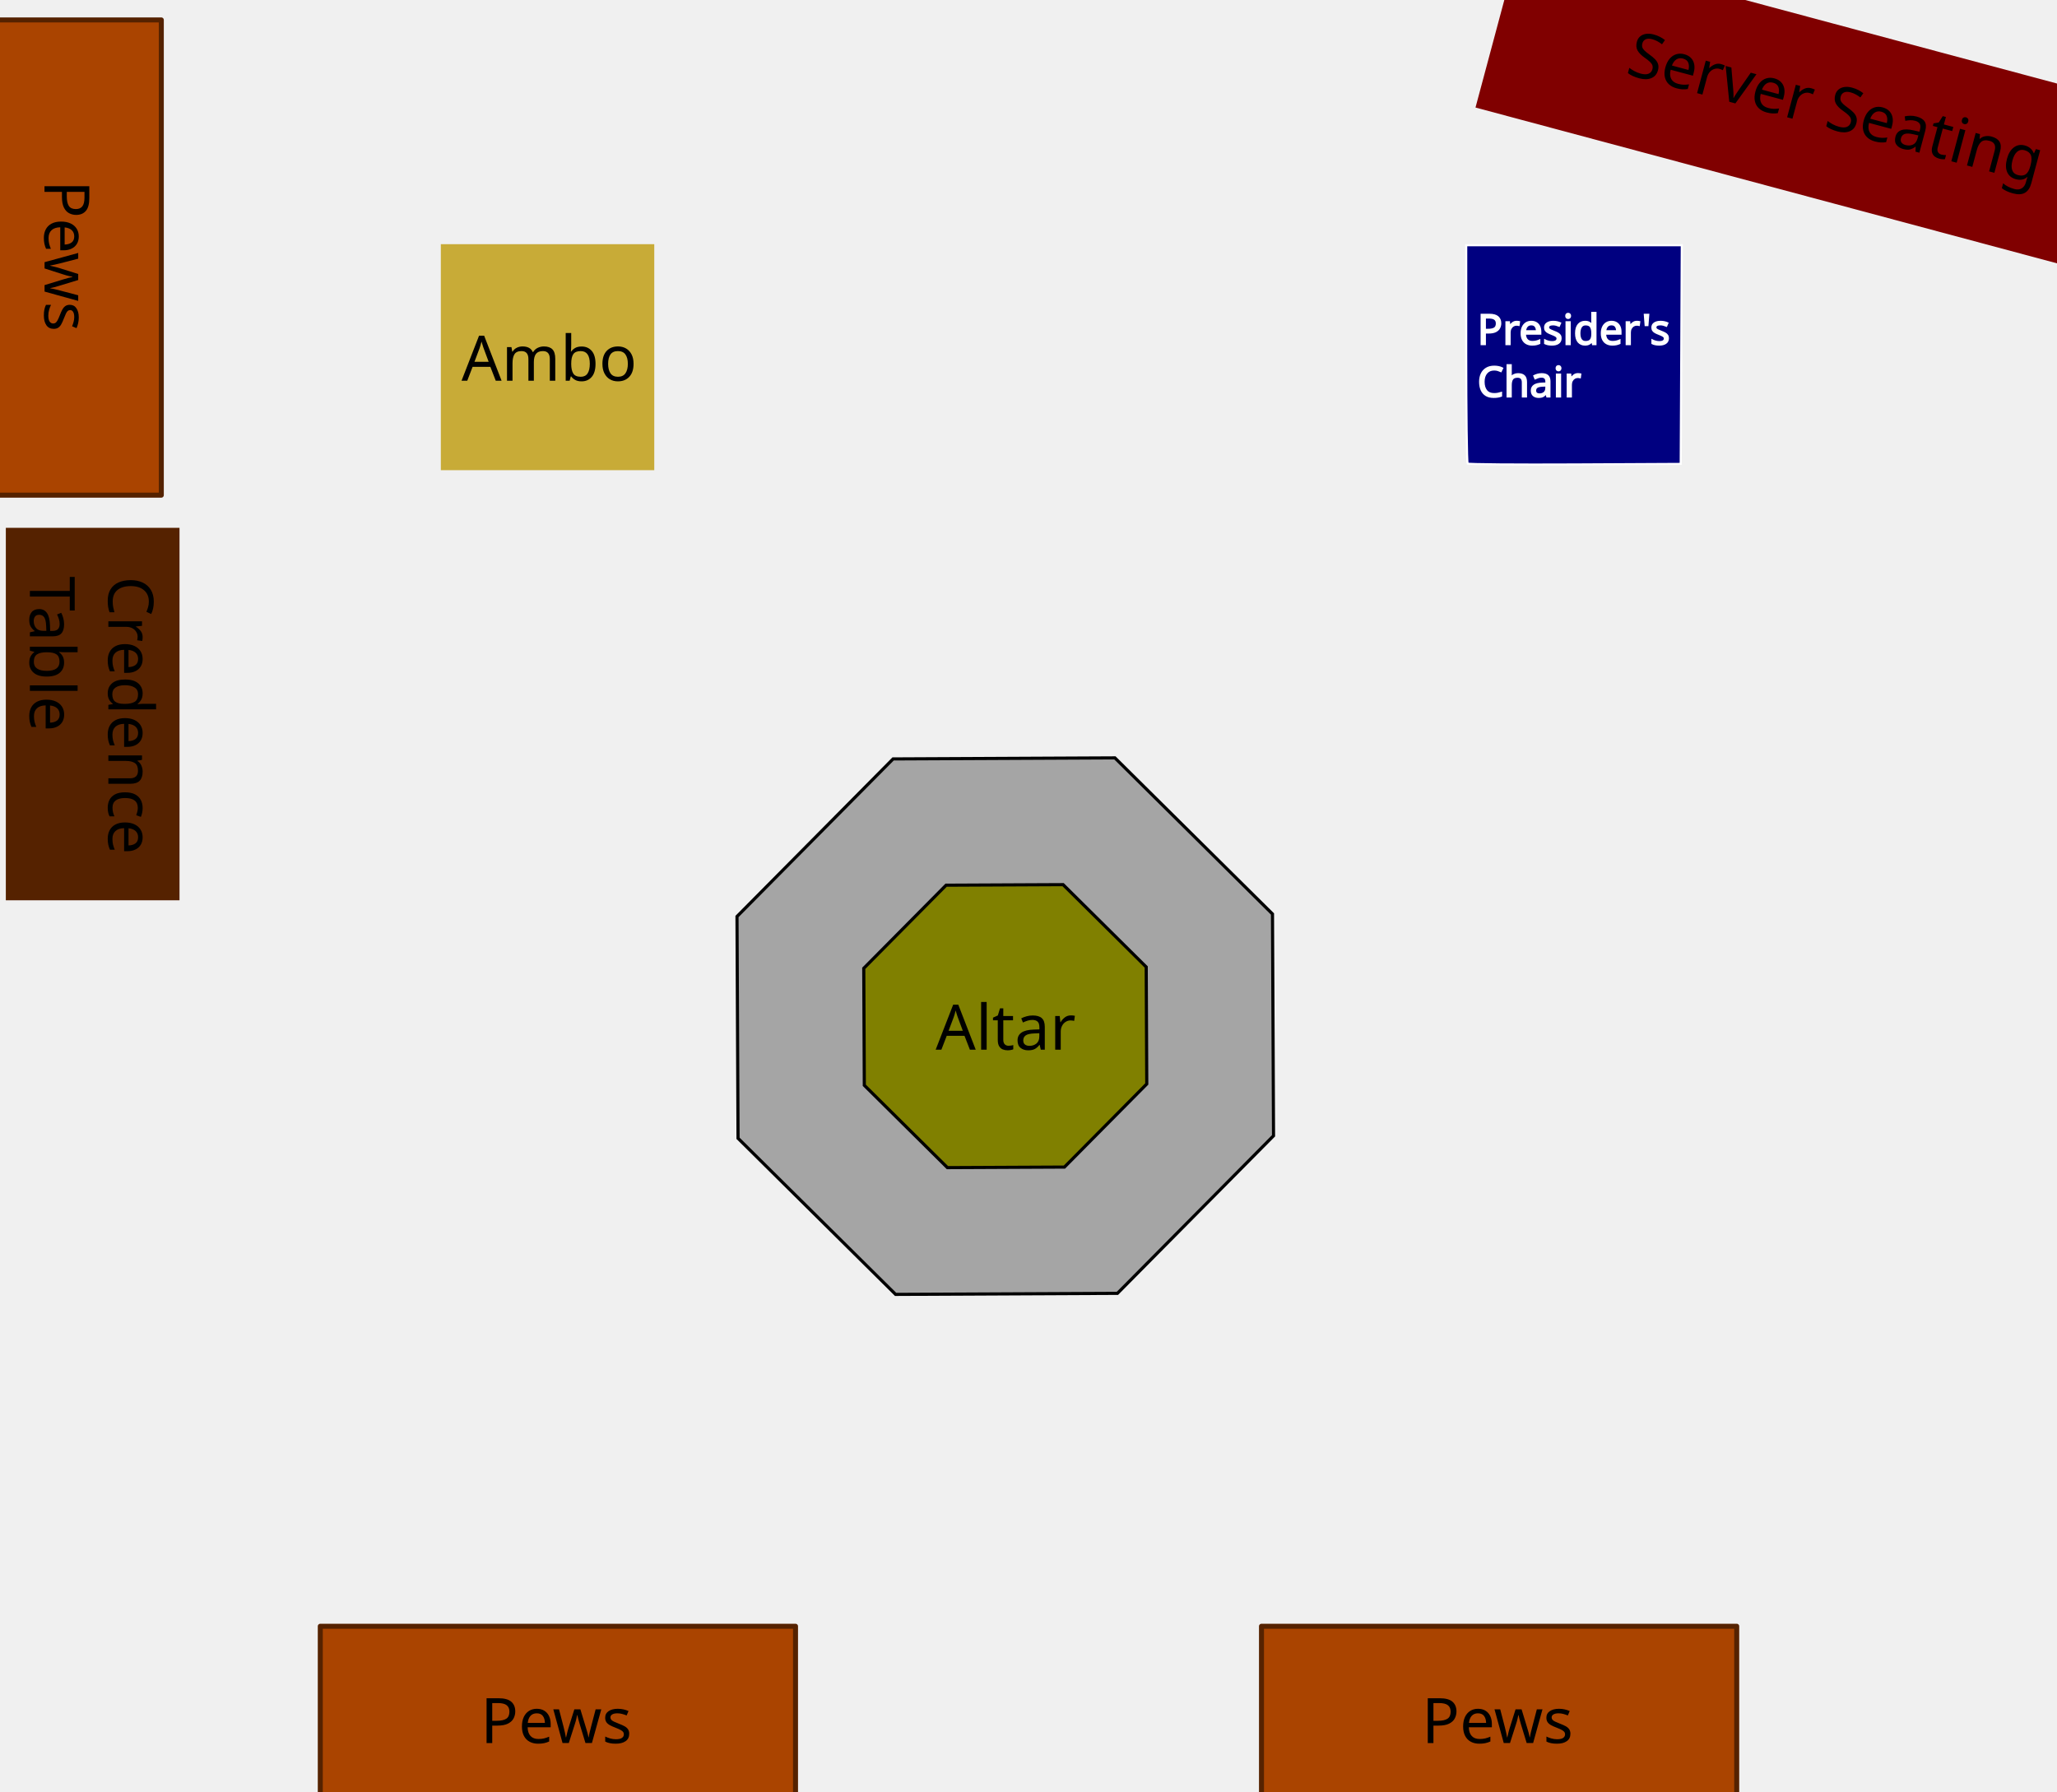
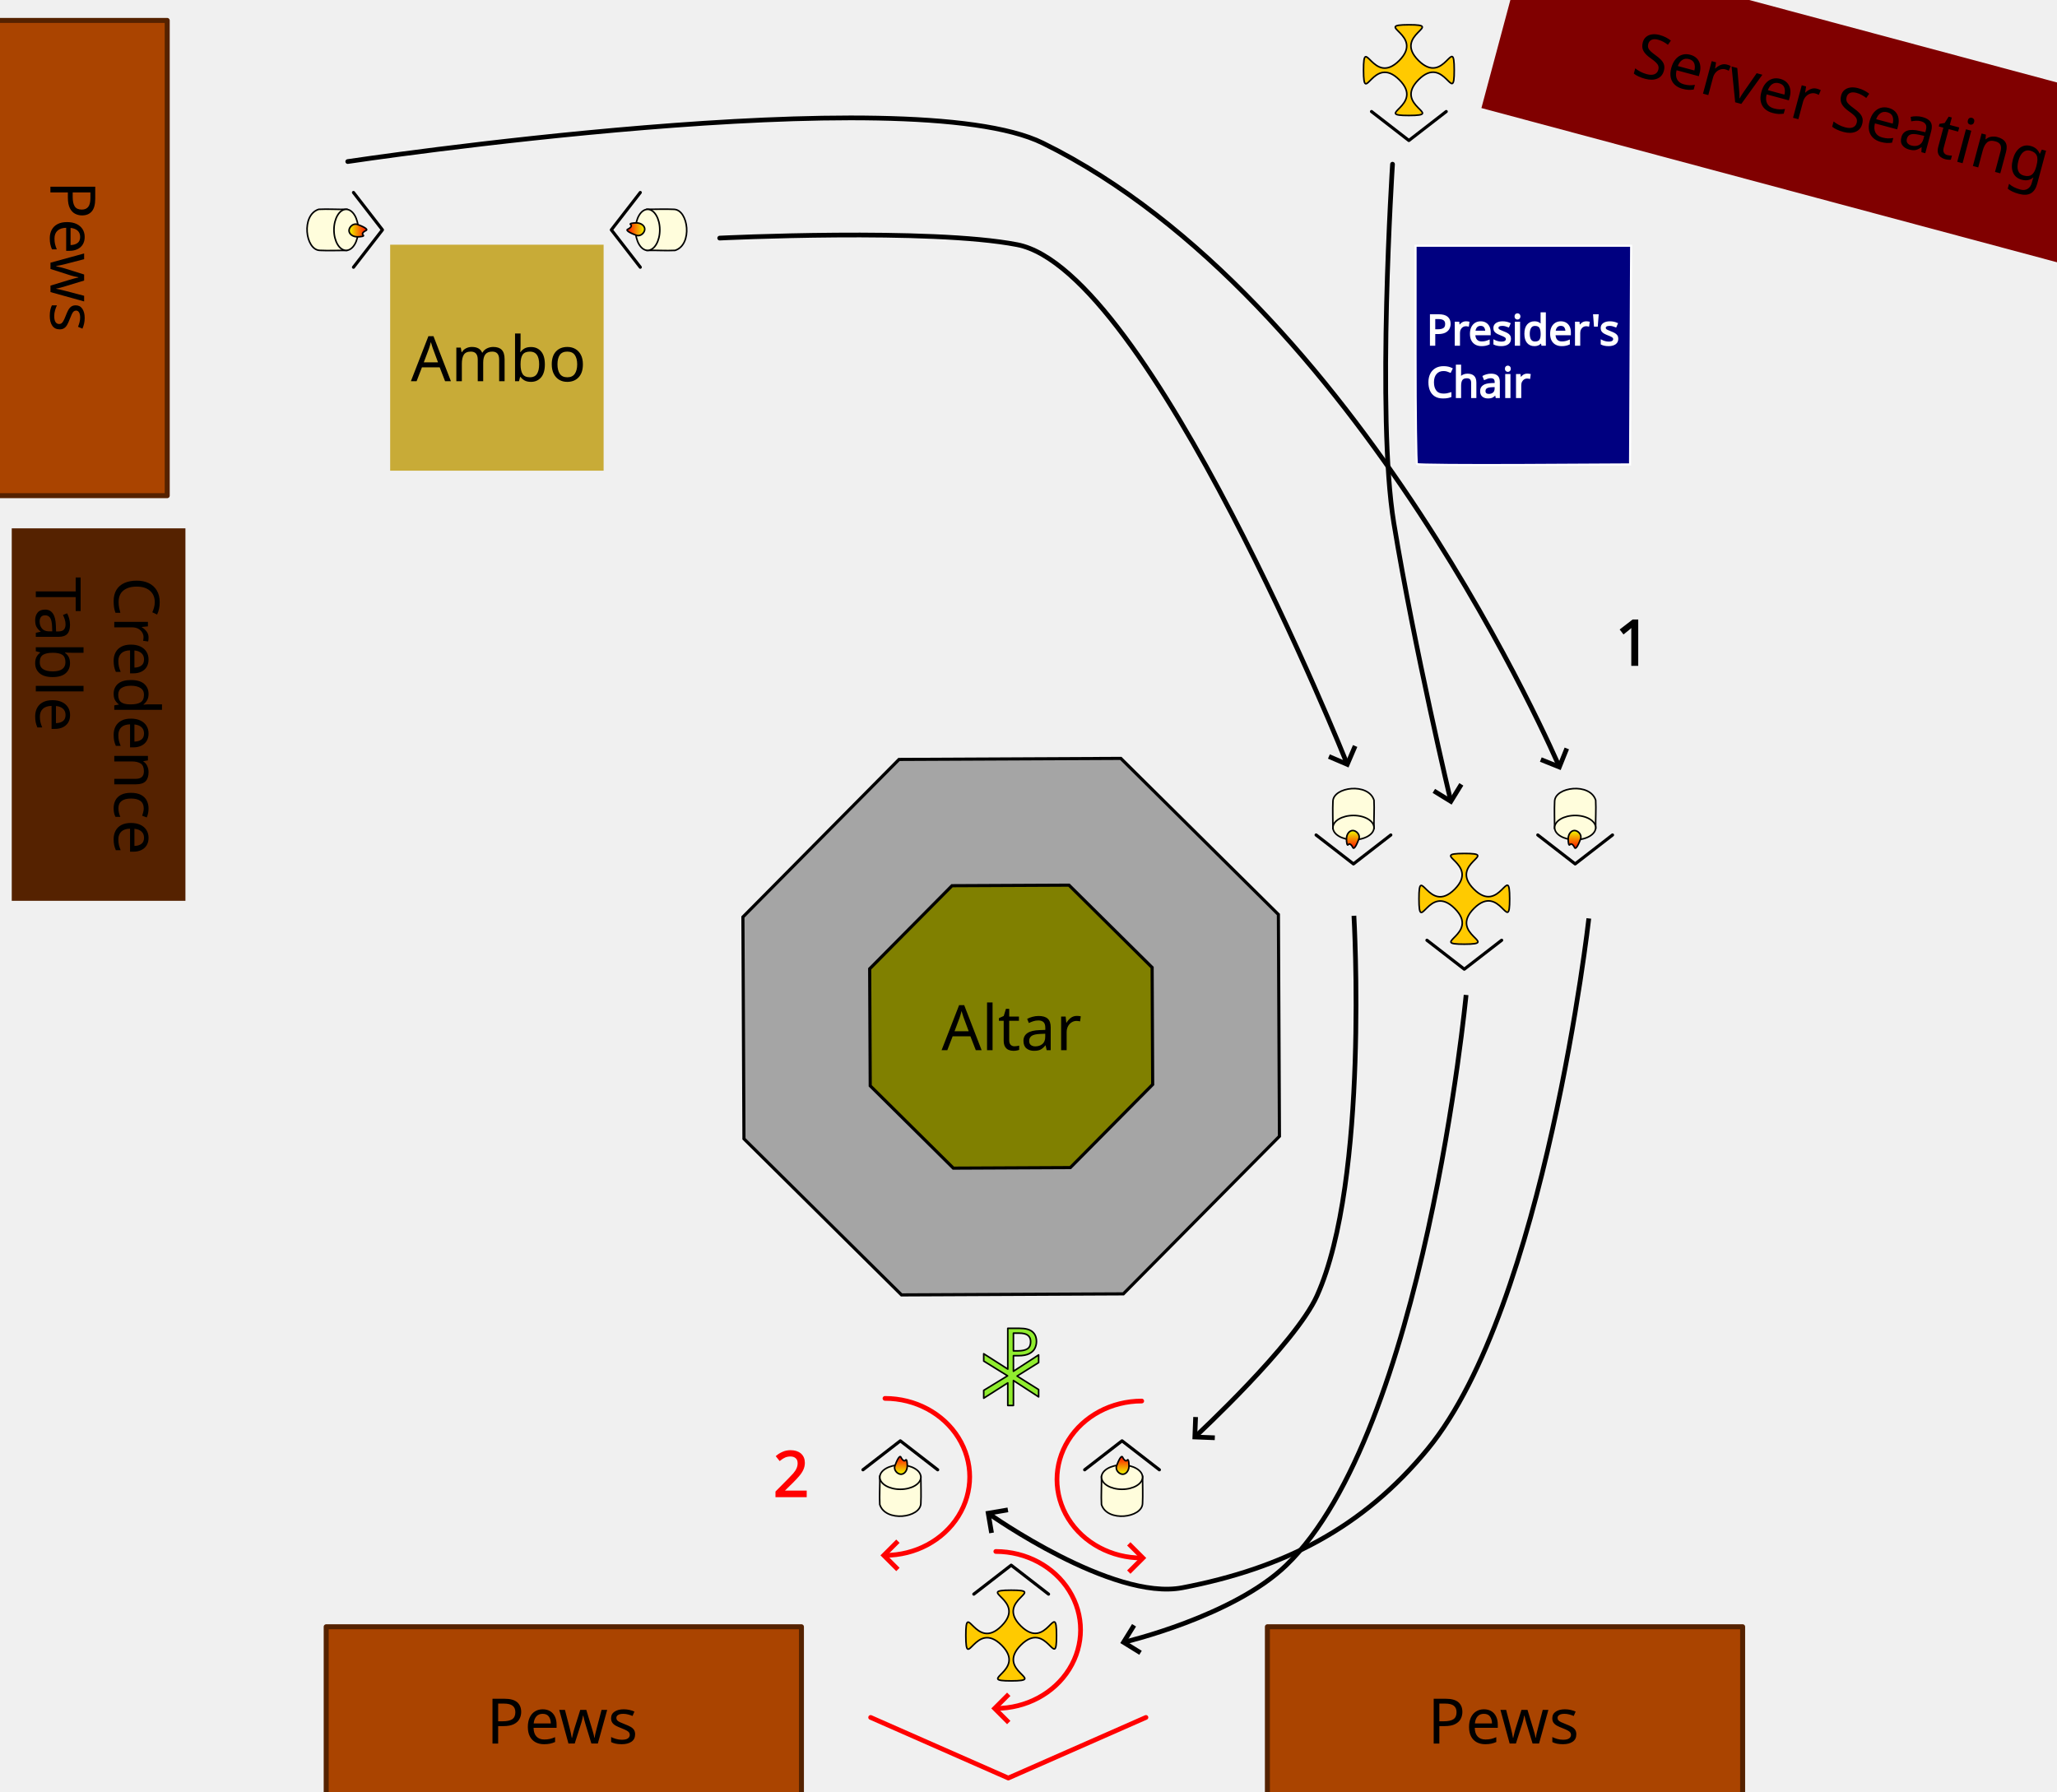
- <svg xmlns="http://www.w3.org/2000/svg" xmlns:xlink="http://www.w3.org/1999/xlink" version="1.1" id="svg48" width="1310.667" height="1141.333" viewBox="0 0 1310.667 1141.333">
-   <defs id="defs52">
+ <svg xmlns="http://www.w3.org/2000/svg" xmlns:xlink="http://www.w3.org/1999/xlink" width="1310.667" height="1141.333" viewBox="0 0 346.781 301.978" version="1.1" id="svg3433" xml:space="preserve">
+   <defs id="defs3430">
+     <marker style="overflow:visible" id="marker1988" refX="0" refY="0" orient="auto-start-reverse" markerWidth="4.061" markerHeight="6.707" viewBox="0 0 4.061 6.707" preserveAspectRatio="xMidYMid">
+       <path style="fill:none;stroke:context-stroke;stroke-width:1;stroke-linecap:butt" d="M 3,-3 0,0 3,3" id="path1986" transform="rotate(180,0.125,0)" />
+     </marker>
+     <marker style="overflow:visible" id="Arrow1" refX="0" refY="0" orient="auto-start-reverse" markerWidth="4.061" markerHeight="6.707" viewBox="0 0 4.061 6.707" preserveAspectRatio="xMidYMid">
+       <path style="fill:none;stroke:context-stroke;stroke-width:1;stroke-linecap:butt" d="M 3,-3 0,0 3,3" id="path5057" transform="rotate(180,0.125,0)" />
+     </marker>
    <linearGradient id="linearGradient2110">
      <stop style="stop-color:#edff00;stop-opacity:1;" offset="0" id="stop2106" />
      <stop style="stop-color:#ff1700;stop-opacity:1;" offset="1" id="stop2108" />
    </linearGradient>
    <linearGradient id="linearGradient1039">
      <stop style="stop-color:#000000;stop-opacity:1;" offset="0" id="stop1037" />
    </linearGradient>
    <linearGradient xlink:href="#linearGradient2110" id="linearGradient2112" x1="-400.906" y1="784.281" x2="-400.906" y2="773.75" gradientUnits="userSpaceOnUse" gradientTransform="matrix(0.8073257,0,0,0.8073257,-77.17398,150.3789)" />
+     <linearGradient xlink:href="#linearGradient2110" id="linearGradient298" gradientUnits="userSpaceOnUse" gradientTransform="matrix(0.8073257,0,0,0.8073257,-77.17398,150.3789)" x1="-400.906" y1="784.281" x2="-400.906" y2="773.75" />
+     <linearGradient xlink:href="#linearGradient2110" id="linearGradient663" gradientUnits="userSpaceOnUse" gradientTransform="matrix(0.8073257,0,0,0.8073257,-77.17398,150.3789)" x1="-400.906" y1="784.281" x2="-400.906" y2="773.75" />
+     <linearGradient xlink:href="#linearGradient2110" id="linearGradient665" gradientUnits="userSpaceOnUse" gradientTransform="matrix(0.8073257,0,0,0.8073257,-77.17398,150.3789)" x1="-400.906" y1="784.281" x2="-400.906" y2="773.75" />
+     <linearGradient xlink:href="#linearGradient2110" id="linearGradient715" gradientUnits="userSpaceOnUse" gradientTransform="matrix(0.8073257,0,0,0.8073257,-77.17398,150.3789)" x1="-400.906" y1="784.281" x2="-400.906" y2="773.75" />
+     <linearGradient xlink:href="#linearGradient2110" id="linearGradient717" gradientUnits="userSpaceOnUse" gradientTransform="matrix(0.8073257,0,0,0.8073257,-77.17398,150.3789)" x1="-400.906" y1="784.281" x2="-400.906" y2="773.75" />
  </defs>
-   <g id="g54">
-     <g id="g1775" transform="translate(149.1426,-91.05547)">
+   <g id="layer1">
+     <g id="g1775" transform="matrix(0.2645833,0,0,0.2645833,261.064,83.22502)">
      <path style="fill:#ffca00;fill-opacity:1;stroke:#000000;stroke-width:4.58;stroke-dasharray:none;stroke-dashoffset:0;stroke-opacity:1" id="path1746" d="m -399.077,179.704 c -107.423,-11.161 -30.597,127.778 -98.665,43.926 -68.068,-83.851 52.11,19.896 63.271,-87.527 11.161,-107.423 -127.778,-30.597 -43.926,-98.665 83.851,-68.068 -19.896,52.11 87.527,63.271 107.423,11.161 30.597,-127.778 98.665,-43.926 68.068,83.851 -52.11,-19.896 -63.271,87.527 -11.161,107.423 127.778,30.597 43.926,98.665 -83.851,68.068 19.896,-52.11 -87.527,-63.271 z" transform="matrix(0.1372033,-0.1698323,0.1698323,0.1372033,-312.0219,641.285)" />
      <path style="fill:none;stroke:#000000;stroke-width:2;stroke-linecap:round;stroke-linejoin:round;stroke-dasharray:none;stroke-opacity:1" d="m -366.202,701.22 23.803,-18.438 23.803,18.438" id="path1769" />
    </g>
-     <path style="fill:none;stroke:#000000;stroke-width:2;stroke-linecap:round;stroke-linejoin:round;stroke-dasharray:none;stroke-opacity:1" d="m -464.738,702.127 23.803,-18.438 23.803,18.438" id="path1771" />
-     <g id="g3921">
-       <g id="g3901" transform="matrix(1.291578,0,0,1.291578,121.3577,-225.832)" style="stroke-width:0.774;stroke-dasharray:none">
-         <g id="g1976" style="stroke-width:0.774;stroke-dasharray:none">
-           <path id="ellipse1964" style="fill:#fffddc;stroke:#000000;stroke-linecap:round;stroke-linejoin:round;stroke-width:0.774;stroke-dasharray:none" d="m -411.295,784.34 c 0.13,4.625 -0.247,9.546 0,14.033 2.765,8.793 20.068,6.628 20.254,-0.535 0.212,-4.273 0,-9.041 0,-13.498 z" />
-           <ellipse style="fill:#fffddc;fill-opacity:1;stroke:#000000;stroke-width:0.774;stroke-linecap:round;stroke-linejoin:round;stroke-dasharray:none;stroke-dashoffset:0;stroke-opacity:1" id="path1835" ry="5.994" rx="10.127" cy="784.857" cx="-401.164" />
-         </g>
-         <path id="path2030" style="fill:url(#linearGradient2112);stroke:#000000;stroke-width:0.774;stroke-linecap:round;stroke-linejoin:round;stroke-dasharray:none" d="m -397.733,779.412 c -0.034,2.299 -1.445,4.011 -3.103,4.011 -1.658,0 -3.789,-2.002 -3.002,-4.163 0.833,-2.286 2.356,-5.69 3.002,-4.163 0.4,0.946 1.579,2.331 2.224,1.371 0.606,-0.902 0.905,1.239 0.879,2.944 z" />
-       </g>
-       <path style="fill:none;stroke:#000000;stroke-width:2;stroke-linecap:round;stroke-linejoin:round;stroke-dasharray:none;stroke-opacity:1" d="m -420.58,783.176 23.803,-18.438 23.803,18.438" id="path3895" />
-     </g>
-     <g id="g4879" transform="translate(1.569922)">
+     <path style="fill:none;stroke:#000000;stroke-width:0.529;stroke-linecap:round;stroke-linejoin:round;stroke-dasharray:none;stroke-opacity:1" d="m -121.965,185.858 6.298,-4.878 6.298,4.878" id="path1771" />
+     <g id="g4879" transform="matrix(0.2645833,0,0,0.2645833,188.7703,94.41358)">
      <g aria-label="P" id="text4835" style="font-size:40px;line-height:1.25;fill:#000000;fill-opacity:1;stroke:#000000;stroke-linecap:butt;stroke-linejoin:round;stroke-opacity:1" transform="translate(-480.3961,91.84043)">
        <path id="path4841" style="fill:#90ec2f;fill-opacity:1;stroke:#000000;stroke-linecap:butt;stroke-linejoin:round;stroke-opacity:1" d="m 409.068,397.72 v 25.973 l -15.33,-9.766 v 4.654 l 15.189,9.406 -15.189,9.262 v 4.998 l 15.33,-9.756 v 14.393 h 3.6 v -15.906 l 16.055,10.436 v -4.654 l -13.719,-8.623 13.719,-8.574 v -4.9 l -16.055,10.42 v -9.922 h 3.279 c 2.853,0 5.106,-0.426 6.76,-1.279 1.68,-0.853 2.867,-1.96 3.561,-3.32 0.72,-1.387 1.08,-2.868 1.08,-4.441 0,-2.667 -0.854,-4.733 -2.561,-6.199 -1.707,-1.467 -4.427,-2.199 -8.16,-2.199 z m 3.6,3.08 h 3.641 c 2.533,0 4.385,0.453 5.559,1.359 1.173,0.907 1.76,2.279 1.76,4.119 0,2.107 -0.667,3.6 -2,4.48 -1.333,0.88 -3.36,1.32 -6.08,1.32 h -2.879 z" />
      </g>
      <g aria-label="X" transform="rotate(90)" id="text4839" style="font-size:48.997px;line-height:1.25;stroke:#000000;stroke-width:1.225;stroke-linejoin:round" />
    </g>
-     <text xml:space="preserve" style="font-style:normal;font-weight:normal;font-size:40px;line-height:1.25;font-family:sans-serif;fill:#000000;fill-opacity:1;stroke:none" x="314.159" y="373.549" id="text5303">
-       <tspan id="tspan5301" x="314.159" y="373.549" />
+     <text xml:space="preserve" style="font-style:normal;font-weight:normal;font-size:10.583px;line-height:1.25;font-family:sans-serif;fill:#000000;fill-opacity:1;stroke:none;stroke-width:0.265" x="84.119" y="98.922" id="text5303">
+       <tspan id="tspan5301" x="84.119" y="98.922" style="stroke-width:0.265" />
    </text>
-     <g id="g13302" transform="translate(244.4536,-397.9554)">
+     <g id="g13302" transform="matrix(0.2645833,0,0,0.2645833,56.13791,-105.2056)">
      <path style="fill:#c8ab37;stroke-width:1.333" d="m 36.43,625.548 v -72 h 68 68 v 72 72 h -68 -68 z" id="path4031" />
      <text xml:space="preserve" style="font-style:normal;font-weight:normal;font-size:40px;line-height:1.25;font-family:sans-serif;fill:#000000;fill-opacity:1;stroke:none" x="49.63" y="640.548" id="text13059">
        <tspan id="tspan13057" x="49.63" y="640.548">Ambo</tspan>
      </text>
    </g>
-     <g id="g13323" transform="translate(-35.52328,-154.6221)">
+     <g id="g13323" transform="matrix(0.2645833,0,0,0.2645833,-17.93931,-40.82368)">
      <path style="fill:#000080;stroke:#ffffff;stroke-width:1.333" d="m 970.664,450.004 c -0.496,-0.496 -0.901,-32.001 -0.901,-70.012 v -69.111 h 68.679 68.679 l -0.345,69.667 -0.345,69.667 -67.432,0.345 c -37.088,0.19 -67.838,-0.06 -68.333,-0.556 z" id="path4035" />
      <text xml:space="preserve" style="font-style:normal;font-variant:normal;font-weight:normal;font-stretch:normal;font-size:26.667px;line-height:1.25;font-family:sans-serif;-inkscape-font-specification:'sans-serif, Normal';font-variant-ligatures:normal;font-variant-caps:normal;font-variant-numeric:normal;font-variant-east-asian:normal;fill:#ffffff;fill-opacity:1;stroke:#ffffff" x="976.83" y="374.086" id="text13063">
        <tspan id="tspan13061" x="976.83" y="374.086">Presider's</tspan>
        <tspan x="976.83" y="407.419" id="tspan13065">Chair</tspan>
      </text>
    </g>
-     <g id="g13334" transform="rotate(-75,1099.524,189.4588)">
+     <g id="g13334" transform="matrix(0.0684792,-0.2555679,0.2555679,0.0684792,168.199,318.2434)">
      <path style="fill:#800000;stroke-width:1.333" d="M 1175.097,225.548 V 4.215 h 55.333 55.333 V 225.548 446.881 h -55.333 -55.333 z" id="path4037" />
      <text xml:space="preserve" style="font-style:normal;font-weight:normal;font-size:40px;line-height:1.25;font-family:sans-serif;fill:#000000;fill-opacity:1;stroke:none" x="90.288" y="-1220.49" id="text13069" transform="rotate(90)">
        <tspan id="tspan13067" x="90.288" y="-1220.49">Server Seating</tspan>
      </text>
    </g>
-     <g id="g13329" transform="translate(-1170.048,-126.5517)">
+     <g id="g13329" transform="matrix(0.2645833,0,0,0.2645833,-308.5778,-33.39672)">
      <path style="fill:#552200;stroke-width:1.333" d="M 1173.763,581.548 V 462.881 h 55.333 55.333 V 581.548 700.215 h -55.333 -55.333 z" id="path4029" />
      <text xml:space="preserve" style="font-style:normal;font-weight:normal;font-size:40px;line-height:1.25;font-family:sans-serif;fill:#000000;fill-opacity:1;stroke:none" x="493.768" y="-1239.097" id="text13073" transform="rotate(90)">
        <tspan id="tspan13071" x="493.768" y="-1239.097">Credence</tspan>
        <tspan x="493.768" y="-1189.097" id="tspan13075">Table</tspan>
      </text>
    </g>
-     <g id="g13312">
+     <g id="g13312" transform="matrix(0.2645833,0,0,0.2645833,0.9973551,0.0867436)">
      <rect style="fill:#aa4400;stroke:#552200;stroke-width:3.191;stroke-linecap:round;stroke-linejoin:round" id="rect13131" width="302.804" height="120.693" x="204.076" y="1036.244" />
      <text xml:space="preserve" style="font-style:normal;font-weight:normal;font-size:40px;line-height:1.25;font-family:sans-serif;fill:#000000;fill-opacity:1;stroke:none" x="306.158" y="1110.67" id="text13293">
        <tspan id="tspan13291" x="306.158" y="1110.67">Pews</tspan>
      </text>
    </g>
-     <g id="g13317">
+     <g id="g13317" transform="matrix(0.2645833,0,0,0.2645833,0.9973551,0.0867436)">
      <rect style="fill:#aa4400;stroke:#552200;stroke-width:3.191;stroke-linecap:round;stroke-linejoin:round" id="rect13289" width="302.804" height="120.693" x="803.787" y="1036.244" />
      <text xml:space="preserve" style="font-style:normal;font-weight:normal;font-size:40px;line-height:1.25;font-family:sans-serif;fill:#000000;fill-opacity:1;stroke:none" x="905.869" y="1110.67" id="text13297">
        <tspan id="tspan13295" x="905.869" y="1110.67">Pews</tspan>
      </text>
    </g>
-     <g id="g3342" transform="translate(490.6653,590.5745)">
+     <g id="g3342" transform="matrix(0.2645833,0,0,0.2645833,130.8192,156.3429)">
      <path style="fill:#a5a5a5;fill-opacity:1;stroke:#000000;stroke-width:2.455;stroke-dasharray:none;stroke-opacity:0.995" id="path342" d="M 375.215,230.901 229.535,325.058 59.946,288.627 -34.211,142.947 2.22,-26.642 147.899,-120.799 317.489,-84.368 411.646,61.311 Z" transform="matrix(0.7958,-0.1748726,0.1748726,0.7958,-18.17912,15.00078)" />
      <path style="fill:#808000;fill-opacity:1;stroke:#000000;stroke-width:4.654;stroke-dasharray:none;stroke-opacity:0.995" id="path346" d="M 375.215,230.901 229.535,325.058 59.946,288.627 -34.211,142.947 2.22,-26.642 147.899,-120.799 317.489,-84.368 411.646,61.311 Z" transform="matrix(0.4197551,-0.09223885,0.09223885,0.4197551,61.22646,37.8116)" />
      <text xml:space="preserve" style="font-style:normal;font-weight:normal;font-size:40px;line-height:1.25;font-family:sans-serif;fill:#000000;fill-opacity:1;stroke:none" x="105.522" y="78.274" id="text3286">
        <tspan id="tspan3284" x="105.522" y="78.274">Altar</tspan>
      </text>
    </g>
-     <g id="g3350" transform="rotate(90,665.1969,473.8229)">
+     <g id="g3350" transform="matrix(0,0.2645833,-0.2645833,0,302.363,-50.54762)">
      <rect style="fill:#aa4400;stroke:#552200;stroke-width:3.191;stroke-linecap:round;stroke-linejoin:round" id="rect3344" width="302.804" height="120.693" x="204.076" y="1036.244" />
      <text xml:space="preserve" style="font-style:normal;font-weight:normal;font-size:40px;line-height:1.25;font-family:sans-serif;fill:#000000;fill-opacity:1;stroke:none" x="306.158" y="1110.67" id="text3348">
        <tspan id="tspan3346" x="306.158" y="1110.67">Pews</tspan>
      </text>
    </g>
+     <g id="g314" transform="translate(-0.9632841,-16.4627)">
+       <g id="g3921" transform="matrix(0.2645833,0,0,0.2645833,257.7266,57.0388)">
+         <g id="g3901" transform="matrix(1.291578,0,0,1.291578,121.3577,-225.832)" style="stroke-width:0.774;stroke-dasharray:none">
+           <g id="g1976" style="stroke-width:0.774;stroke-dasharray:none">
+             <path id="ellipse1964" style="fill:#fffddc;stroke:#000000;stroke-width:0.774;stroke-linecap:round;stroke-linejoin:round;stroke-dasharray:none" d="m -411.295,784.34 c 0.13,4.625 -0.247,9.546 0,14.033 2.765,8.793 20.068,6.628 20.254,-0.535 0.212,-4.273 0,-9.041 0,-13.498 z" />
+             <ellipse style="fill:#fffddc;fill-opacity:1;stroke:#000000;stroke-width:0.774;stroke-linecap:round;stroke-linejoin:round;stroke-dasharray:none;stroke-dashoffset:0;stroke-opacity:1" id="path1835" ry="5.994" rx="10.127" cy="784.857" cx="-401.164" />
+           </g>
+           <path id="path2030" style="fill:url(#linearGradient2112);stroke:#000000;stroke-width:0.774;stroke-linecap:round;stroke-linejoin:round;stroke-dasharray:none" d="m -397.733,779.412 c -0.034,2.299 -1.445,4.011 -3.103,4.011 -1.658,0 -3.789,-2.002 -3.002,-4.163 0.833,-2.286 2.356,-5.69 3.002,-4.163 0.4,0.946 1.579,2.331 2.224,1.371 0.606,-0.902 0.905,1.239 0.879,2.944 z" />
+         </g>
+         <path style="fill:none;stroke:#000000;stroke-width:2;stroke-linecap:round;stroke-linejoin:round;stroke-dasharray:none;stroke-opacity:1" d="m -420.58,783.176 23.803,-18.438 23.803,18.438" id="path3895" />
+       </g>
+       <g id="g296" transform="matrix(0.2645833,0,0,0.2645833,295.1014,57.0388)">
+         <g id="g292" transform="matrix(1.291578,0,0,1.291578,121.3577,-225.832)" style="stroke-width:0.774;stroke-dasharray:none">
+           <g id="g288" style="stroke-width:0.774;stroke-dasharray:none">
+             <path id="path284" style="fill:#fffddc;stroke:#000000;stroke-width:0.774;stroke-linecap:round;stroke-linejoin:round;stroke-dasharray:none" d="m -411.295,784.34 c 0.13,4.625 -0.247,9.546 0,14.033 2.765,8.793 20.068,6.628 20.254,-0.535 0.212,-4.273 0,-9.041 0,-13.498 z" />
+             <ellipse style="fill:#fffddc;fill-opacity:1;stroke:#000000;stroke-width:0.774;stroke-linecap:round;stroke-linejoin:round;stroke-dasharray:none;stroke-dashoffset:0;stroke-opacity:1" id="ellipse286" ry="5.994" rx="10.127" cy="784.857" cx="-401.164" />
+           </g>
+           <path id="path290" style="fill:url(#linearGradient298);stroke:#000000;stroke-width:0.774;stroke-linecap:round;stroke-linejoin:round;stroke-dasharray:none" d="m -397.733,779.412 c -0.034,2.299 -1.445,4.011 -3.103,4.011 -1.658,0 -3.789,-2.002 -3.002,-4.163 0.833,-2.286 2.356,-5.69 3.002,-4.163 0.4,0.946 1.579,2.331 2.224,1.371 0.606,-0.902 0.905,1.239 0.879,2.944 z" />
+         </g>
+         <path style="fill:none;stroke:#000000;stroke-width:2;stroke-linecap:round;stroke-linejoin:round;stroke-dasharray:none;stroke-opacity:1" d="m -420.58,783.176 23.803,-18.438 23.803,18.438" id="path294" />
+       </g>
+     </g>
+     <g id="g899" transform="rotate(180,247.0839,139.5576)">
+       <g id="g1775-7" transform="matrix(0.2645833,0,0,0.2645833,337.9002,-64.93157)">
+         <g id="g999">
+           <path style="fill:#ffca00;fill-opacity:1;stroke:#000000;stroke-width:4.58;stroke-dasharray:none;stroke-dashoffset:0;stroke-opacity:1" id="path1746-5" d="m -399.077,179.704 c -107.423,-11.161 -30.597,127.778 -98.665,43.926 -68.068,-83.851 52.11,19.896 63.271,-87.527 11.161,-107.423 -127.778,-30.597 -43.926,-98.665 83.851,-68.068 -19.896,52.11 87.527,63.271 107.423,11.161 30.597,-127.778 98.665,-43.926 68.068,83.851 -52.11,-19.896 -63.271,87.527 -11.161,107.423 127.778,30.597 43.926,98.665 -83.851,68.068 19.896,-52.11 -87.527,-63.271 z" transform="matrix(0.1372033,-0.1698323,0.1698323,0.1372033,-312.0219,641.285)" />
+           <path style="fill:none;stroke:#000000;stroke-width:2;stroke-linecap:round;stroke-linejoin:round;stroke-dasharray:none;stroke-opacity:1" d="m -366.202,701.22 23.803,-18.438 23.803,18.438" id="path1769-3" />
+         </g>
+       </g>
+       <g id="g314-5" transform="translate(75.87291,-125.9097)">
+         <g id="g3921-6" transform="matrix(0.2645833,0,0,0.2645833,257.7266,57.0388)">
+           <g id="g3901-2" transform="matrix(1.291578,0,0,1.291578,121.3577,-225.832)" style="stroke-width:0.774;stroke-dasharray:none">
+             <g id="g1976-9" style="stroke-width:0.774;stroke-dasharray:none">
+               <path id="ellipse1964-1" style="fill:#fffddc;stroke:#000000;stroke-width:0.774;stroke-linecap:round;stroke-linejoin:round;stroke-dasharray:none" d="m -411.295,784.34 c 0.13,4.625 -0.247,9.546 0,14.033 2.765,8.793 20.068,6.628 20.254,-0.535 0.212,-4.273 0,-9.041 0,-13.498 z" />
+               <ellipse style="fill:#fffddc;fill-opacity:1;stroke:#000000;stroke-width:0.774;stroke-linecap:round;stroke-linejoin:round;stroke-dasharray:none;stroke-dashoffset:0;stroke-opacity:1" id="path1835-2" ry="5.994" rx="10.127" cy="784.857" cx="-401.164" />
+             </g>
+             <path id="path2030-7" style="fill:url(#linearGradient663);stroke:#000000;stroke-width:0.774;stroke-linecap:round;stroke-linejoin:round;stroke-dasharray:none" d="m -397.733,779.412 c -0.034,2.299 -1.445,4.011 -3.103,4.011 -1.658,0 -3.789,-2.002 -3.002,-4.163 0.833,-2.286 2.356,-5.69 3.002,-4.163 0.4,0.946 1.579,2.331 2.224,1.371 0.606,-0.902 0.905,1.239 0.879,2.944 z" />
+           </g>
+           <path style="fill:none;stroke:#000000;stroke-width:2;stroke-linecap:round;stroke-linejoin:round;stroke-dasharray:none;stroke-opacity:1" d="m -420.58,783.176 23.803,-18.438 23.803,18.438" id="path3895-0" />
+         </g>
+         <g id="g296-9" transform="matrix(0.2645833,0,0,0.2645833,295.1014,57.0388)">
+           <g id="g292-3" transform="matrix(1.291578,0,0,1.291578,121.3577,-225.832)" style="stroke-width:0.774;stroke-dasharray:none">
+             <g id="g288-6" style="stroke-width:0.774;stroke-dasharray:none">
+               <path id="path284-0" style="fill:#fffddc;stroke:#000000;stroke-width:0.774;stroke-linecap:round;stroke-linejoin:round;stroke-dasharray:none" d="m -411.295,784.34 c 0.13,4.625 -0.247,9.546 0,14.033 2.765,8.793 20.068,6.628 20.254,-0.535 0.212,-4.273 0,-9.041 0,-13.498 z" />
+               <ellipse style="fill:#fffddc;fill-opacity:1;stroke:#000000;stroke-width:0.774;stroke-linecap:round;stroke-linejoin:round;stroke-dasharray:none;stroke-dashoffset:0;stroke-opacity:1" id="ellipse286-6" ry="5.994" rx="10.127" cy="784.857" cx="-401.164" />
+             </g>
+             <path id="path290-2" style="fill:url(#linearGradient665);stroke:#000000;stroke-width:0.774;stroke-linecap:round;stroke-linejoin:round;stroke-dasharray:none" d="m -397.733,779.412 c -0.034,2.299 -1.445,4.011 -3.103,4.011 -1.658,0 -3.789,-2.002 -3.002,-4.163 0.833,-2.286 2.356,-5.69 3.002,-4.163 0.4,0.946 1.579,2.331 2.224,1.371 0.606,-0.902 0.905,1.239 0.879,2.944 z" />
+           </g>
+           <path style="fill:none;stroke:#000000;stroke-width:2;stroke-linecap:round;stroke-linejoin:round;stroke-dasharray:none;stroke-opacity:1" d="m -420.58,783.176 23.803,-18.438 23.803,18.438" id="path294-6" />
+         </g>
+       </g>
+       <g id="g1007" transform="matrix(0.2645833,0,0,0.2645833,347.2439,74.77894)">
+         <g id="g1005">
+           <path style="fill:#ffca00;fill-opacity:1;stroke:#000000;stroke-width:4.58;stroke-dasharray:none;stroke-dashoffset:0;stroke-opacity:1" id="path1001" d="m -399.077,179.704 c -107.423,-11.161 -30.597,127.778 -98.665,43.926 -68.068,-83.851 52.11,19.896 63.271,-87.527 11.161,-107.423 -127.778,-30.597 -43.926,-98.665 83.851,-68.068 -19.896,52.11 87.527,63.271 107.423,11.161 30.597,-127.778 98.665,-43.926 68.068,83.851 -52.11,-19.896 -63.271,87.527 -11.161,107.423 127.778,30.597 43.926,98.665 -83.851,68.068 19.896,-52.11 -87.527,-63.271 z" transform="matrix(0.1372033,-0.1698323,0.1698323,0.1372033,-312.0219,641.285)" />
+           <path style="fill:none;stroke:#000000;stroke-width:2;stroke-linecap:round;stroke-linejoin:round;stroke-dasharray:none;stroke-opacity:1" d="m -366.202,701.22 23.803,-18.438 23.803,18.438" id="path1003" />
+         </g>
+       </g>
+     </g>
+     <g id="g756" transform="translate(-11.59169,5.339262)">
+       <g id="g697" transform="matrix(0,0.2645833,-0.2645833,0,278.4008,138.3941)">
+         <g id="g693" transform="matrix(1.291578,0,0,1.291578,121.3577,-225.832)" style="stroke-width:0.774;stroke-dasharray:none">
+           <g id="g689" style="stroke-width:0.774;stroke-dasharray:none">
+             <path id="path685" style="fill:#fffddc;stroke:#000000;stroke-width:0.774;stroke-linecap:round;stroke-linejoin:round;stroke-dasharray:none" d="m -411.295,784.34 c 0.13,4.625 -0.247,9.546 0,14.033 2.765,8.793 20.068,6.628 20.254,-0.535 0.212,-4.273 0,-9.041 0,-13.498 z" />
+             <ellipse style="fill:#fffddc;fill-opacity:1;stroke:#000000;stroke-width:0.774;stroke-linecap:round;stroke-linejoin:round;stroke-dasharray:none;stroke-dashoffset:0;stroke-opacity:1" id="ellipse687" ry="5.994" rx="10.127" cy="784.857" cx="-401.164" />
+           </g>
+           <path id="path691" style="fill:url(#linearGradient715);stroke:#000000;stroke-width:0.774;stroke-linecap:round;stroke-linejoin:round;stroke-dasharray:none" d="m -397.733,779.412 c -0.034,2.299 -1.445,4.011 -3.103,4.011 -1.658,0 -3.789,-2.002 -3.002,-4.163 0.833,-2.286 2.356,-5.69 3.002,-4.163 0.4,0.946 1.579,2.331 2.224,1.371 0.606,-0.902 0.905,1.239 0.879,2.944 z" />
+         </g>
+         <path style="fill:none;stroke:#000000;stroke-width:2;stroke-linecap:round;stroke-linejoin:round;stroke-dasharray:none;stroke-opacity:1" d="m -420.58,783.176 23.803,-18.438 23.803,18.438" id="path695" />
+       </g>
+       <g id="g711" transform="matrix(0.2645833,0,0,0.2645833,212.1314,-175.2111)">
+         <g id="g739" transform="rotate(-90,-370.7111,762.437)">
+           <g id="g707" transform="matrix(1.291578,0,0,1.291578,121.3577,-225.832)" style="stroke-width:0.774;stroke-dasharray:none">
+             <g id="g703" style="stroke-width:0.774;stroke-dasharray:none">
+               <path id="path699" style="fill:#fffddc;stroke:#000000;stroke-width:0.774;stroke-linecap:round;stroke-linejoin:round;stroke-dasharray:none" d="m -411.295,784.34 c 0.13,4.625 -0.247,9.546 0,14.033 2.765,8.793 20.068,6.628 20.254,-0.535 0.212,-4.273 0,-9.041 0,-13.498 z" />
+               <ellipse style="fill:#fffddc;fill-opacity:1;stroke:#000000;stroke-width:0.774;stroke-linecap:round;stroke-linejoin:round;stroke-dasharray:none;stroke-dashoffset:0;stroke-opacity:1" id="ellipse701" ry="5.994" rx="10.127" cy="784.857" cx="-401.164" />
+             </g>
+             <path id="path705" style="fill:url(#linearGradient717);stroke:#000000;stroke-width:0.774;stroke-linecap:round;stroke-linejoin:round;stroke-dasharray:none" d="m -397.733,779.412 c -0.034,2.299 -1.445,4.011 -3.103,4.011 -1.658,0 -3.789,-2.002 -3.002,-4.163 0.833,-2.286 2.356,-5.69 3.002,-4.163 0.4,0.946 1.579,2.331 2.224,1.371 0.606,-0.902 0.905,1.239 0.879,2.944 z" />
+           </g>
+           <path style="fill:none;stroke:#000000;stroke-width:2;stroke-linecap:round;stroke-linejoin:round;stroke-dasharray:none;stroke-opacity:1" d="m -420.58,783.176 23.803,-18.438 23.803,18.438" id="path709" />
+         </g>
+       </g>
+     </g>
+     <path style="fill:none;stroke:#000000;stroke-width:0.794;stroke-linecap:round;stroke-linejoin:miter;stroke-dasharray:none;stroke-opacity:1;marker-start:url(#Arrow1)" d="m 262.808,129.126 c 0,0 -33.642,-78.748 -87.005,-105.005 C 153.213,13.005 58.622,27.235 58.622,27.235" id="path760" />
+     <path style="fill:none;stroke:#000000;stroke-width:0.794;stroke-linecap:round;stroke-linejoin:miter;stroke-dasharray:none;stroke-opacity:1;marker-start:url(#Arrow1)" d="m 227.059,128.681 c 0,0 -33.291,-83.114 -55.571,-87.43 -14.64,-2.836 -50.157,-1.112 -50.157,-1.112" id="path762" />
+     <path style="fill:none;stroke:#000000;stroke-width:0.794;stroke-linecap:round;stroke-linejoin:miter;stroke-dasharray:none;stroke-opacity:1;marker-start:url(#Arrow1)" d="m 244.547,134.91 c 0,0 -6.056,-25.401 -9.566,-46.718 -2.965,-18.004 -0.222,-60.512 -0.222,-60.512" id="path764" />
+     <path style="fill:none;stroke:#000000;stroke-width:0.794;stroke-linecap:butt;stroke-linejoin:miter;stroke-dasharray:none;stroke-opacity:1;marker-end:url(#marker1988)" d="m 228.253,154.393 c 0,0 2.589,44.509 -6.229,64.071 -3.666,8.132 -20.445,23.667 -20.445,23.667" id="path1980" />
+     <path style="fill:none;stroke:#000000;stroke-width:0.794;stroke-linecap:butt;stroke-linejoin:miter;stroke-dasharray:none;stroke-opacity:1;marker-end:url(#marker1988)" d="m 267.853,154.838 c 0,0 -7.371,65.356 -27.141,89.433 -10.99,13.384 -24.373,20.136 -41.379,23.404 -11.825,2.272 -32.573,-12.442 -32.573,-12.442" id="path1982" />
+     <path style="fill:none;stroke:#000000;stroke-width:0.794;stroke-linecap:butt;stroke-linejoin:miter;stroke-dasharray:none;stroke-opacity:1;marker-end:url(#marker1988)" d="m 247.163,167.742 c 0,0 -7.045,73.732 -30.326,96.151 -8.967,8.635 -27.231,12.935 -27.231,12.935" id="path1984" />
+     <path style="fill:none;stroke:#ff0000;stroke-width:0.794;stroke-linecap:round;stroke-dasharray:none;stroke-opacity:1;marker-end:url(#marker1988)" id="path2337" d="m -109.396,-79.061 a 13.229,14.287 0 0 1 -6.615,12.373 13.229,14.287 0 0 1 -13.229,0 13.229,14.287 0 0 1 -6.615,-12.373" transform="rotate(-90)" />
+     <path style="fill:none;stroke:#ff0000;stroke-width:0.794;stroke-linecap:round;stroke-dasharray:none;stroke-opacity:1;marker-end:url(#marker1988)" id="path2683" d="m -235.758,149.192 a 13.229,14.287 0 0 1 -6.615,12.373 13.229,14.287 0 0 1 -13.229,0 13.229,14.287 0 0 1 -6.615,-12.373" transform="rotate(-90)" />
+     <path style="fill:none;stroke:#ff0000;stroke-width:0.794;stroke-linecap:round;stroke-dasharray:none;stroke-opacity:1;marker-end:url(#marker1988)" id="path2689" d="m -236.203,-192.48 a 13.229,14.287 0 0 1 -6.615,12.373 13.229,14.287 0 0 1 -13.229,0 13.229,14.287 0 0 1 -6.615,-12.373" transform="matrix(0,-1,-1,0,0,0)" />
+     <path style="fill:none;stroke:#ff0000;stroke-width:0.794;stroke-linecap:round;stroke-dasharray:none;stroke-opacity:1;marker-end:url(#marker1988)" id="path2699" d="m -261.565,167.879 a 13.229,14.287 0 0 1 -6.615,12.373 13.229,14.287 0 0 1 -13.229,0 13.229,14.287 0 0 1 -6.615,-12.373" transform="rotate(-90)" />
+     <path style="fill:none;stroke:#ff0000;stroke-width:0.794;stroke-linecap:round;stroke-linejoin:round;stroke-dasharray:none;stroke-opacity:1" d="m 193.189,289.544 -23.206,10.218 -23.206,-10.218" id="path2705" />
+     <text xml:space="preserve" style="font-style:normal;font-weight:normal;font-size:10.583px;line-height:1.25;font-family:sans-serif;fill:#ff0000;fill-opacity:1;stroke:#ff0000;stroke-width:0.265;stroke-opacity:1" x="130.367" y="252.28" id="text2765">
+       <tspan id="tspan2763" style="stroke-width:0.265;stroke:#ff0000;stroke-opacity:1;fill:#ff0000;fill-opacity:1" x="130.367" y="252.28">2</tspan>
+     </text>
+     <text xml:space="preserve" style="font-style:normal;font-weight:normal;font-size:10.583px;line-height:1.25;font-family:sans-serif;fill:#000000;fill-opacity:1;stroke:#000000;stroke-width:0.265;stroke-opacity:1" x="272.302" y="112.124" id="text2769">
+       <tspan id="tspan2767" style="stroke-width:0.265;stroke:#000000;stroke-opacity:1" x="272.302" y="112.124">1</tspan>
+     </text>
  </g>
</svg>
